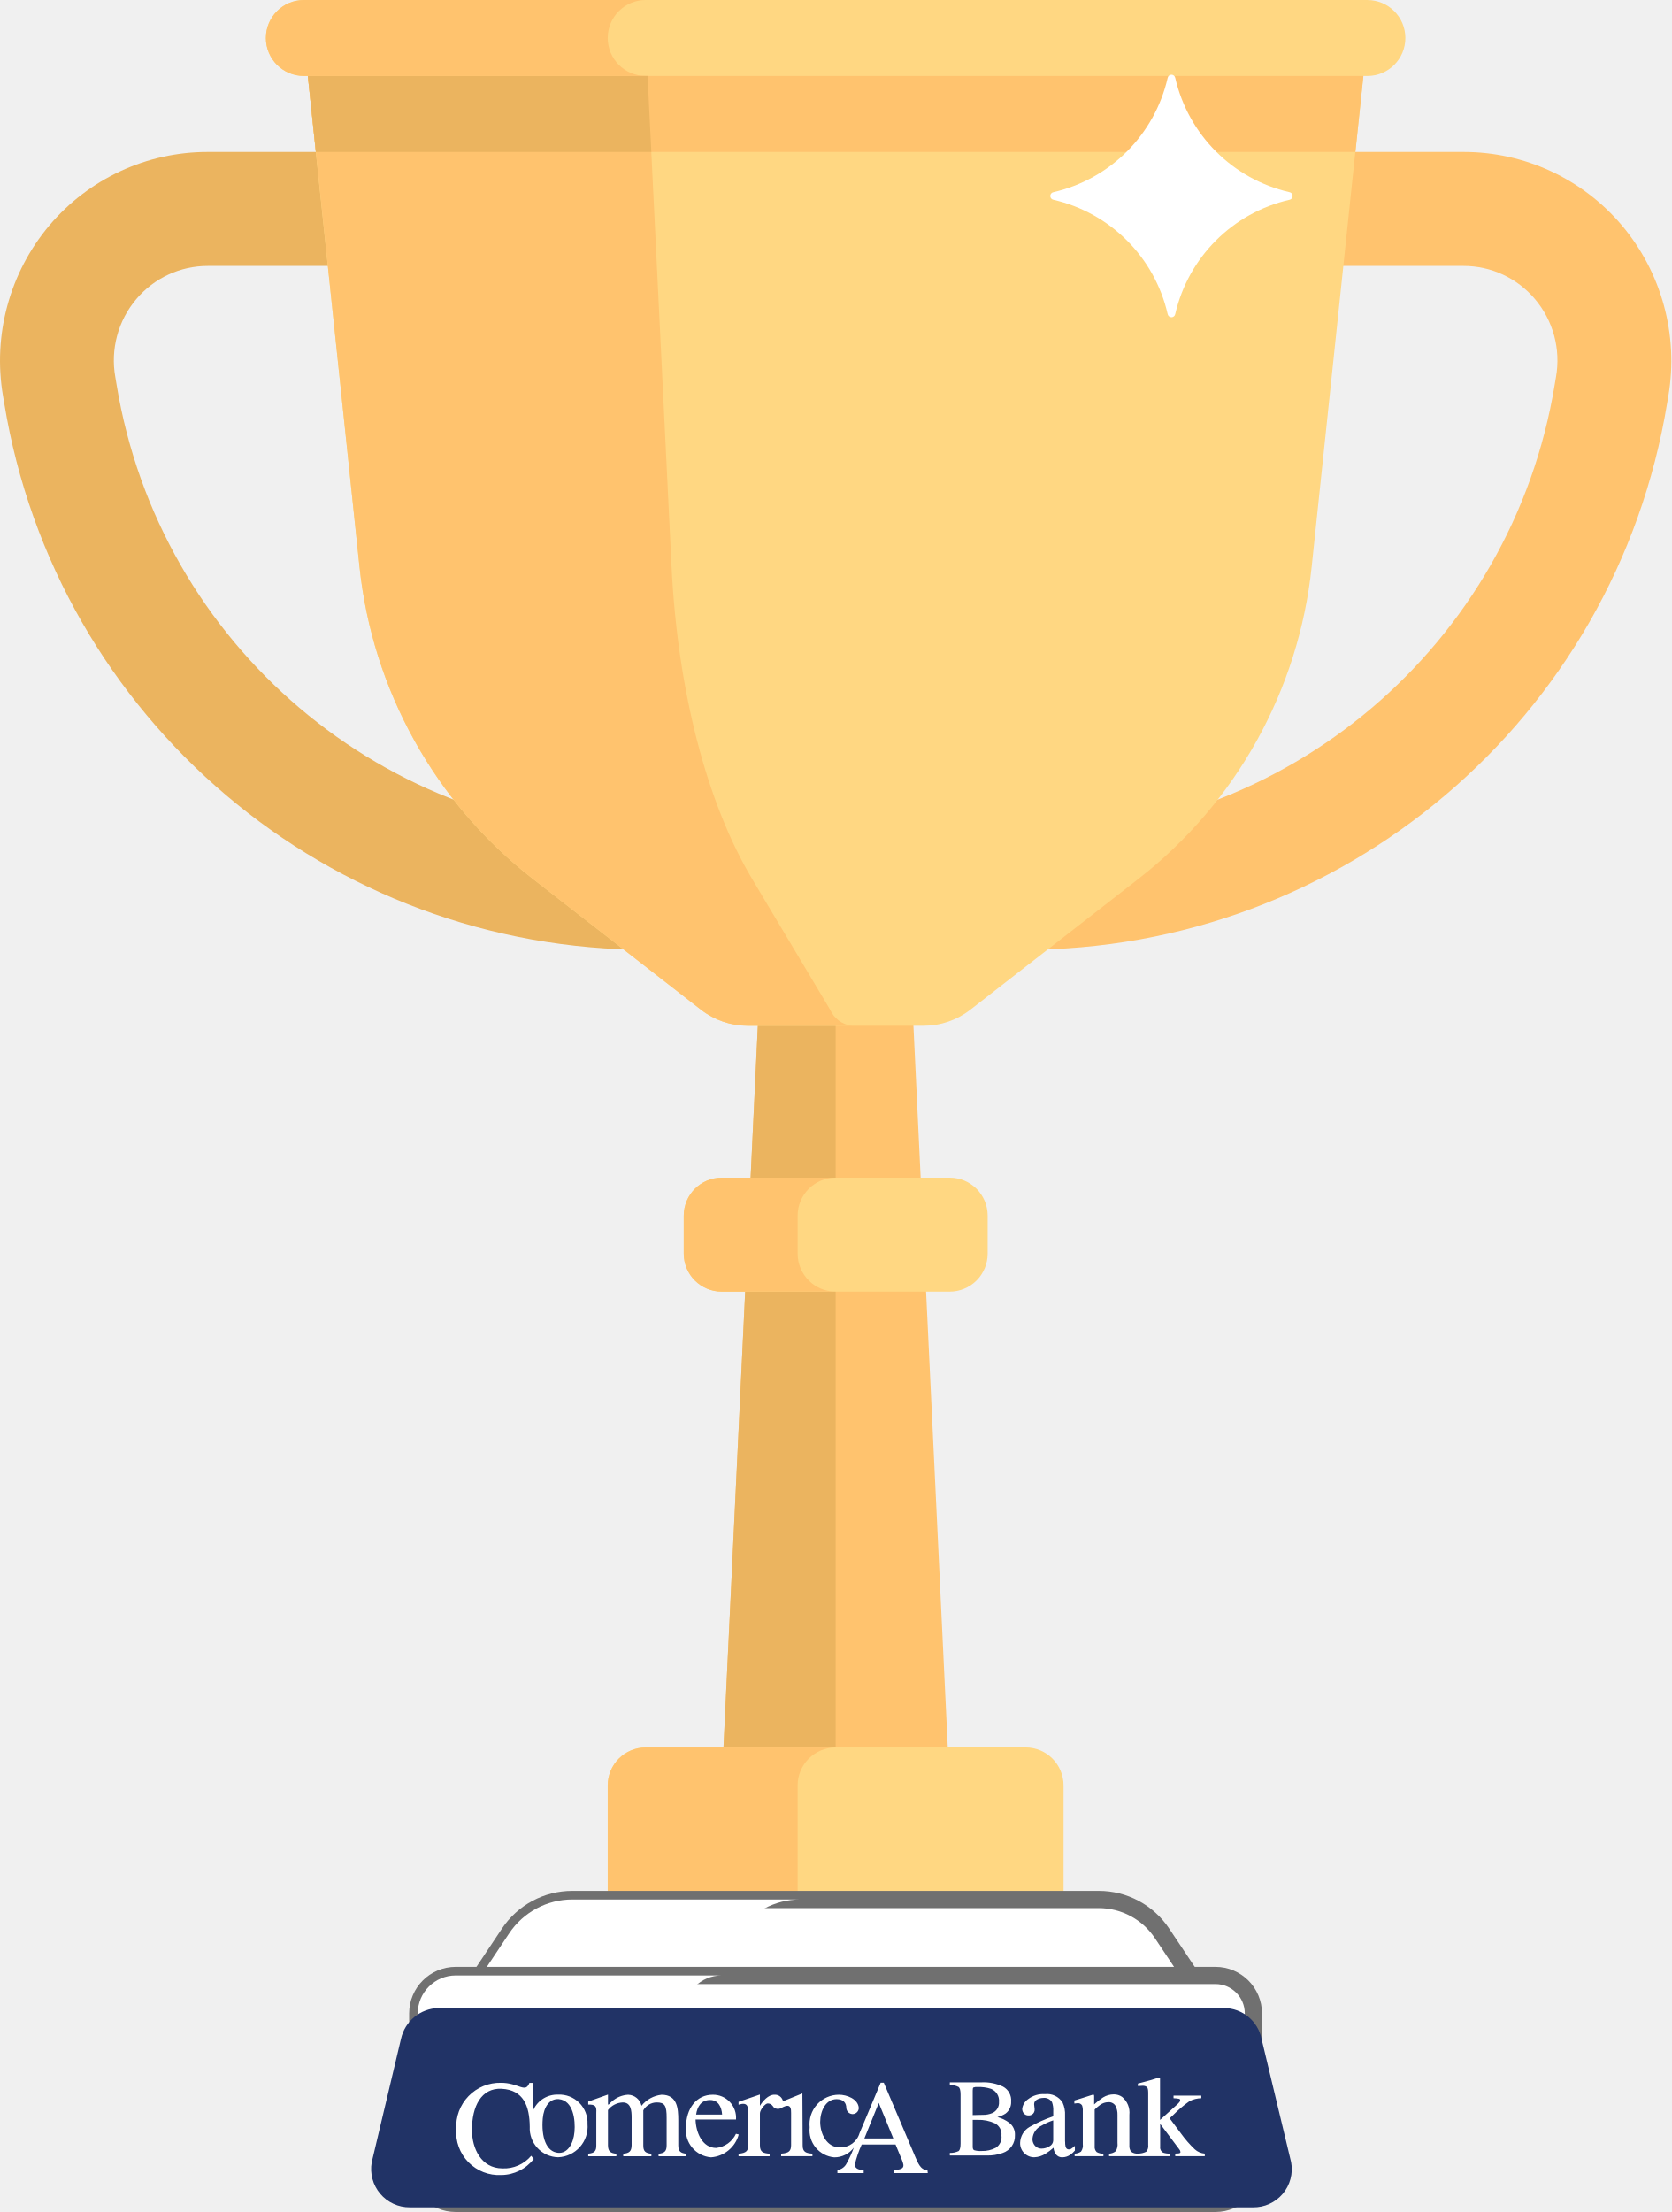
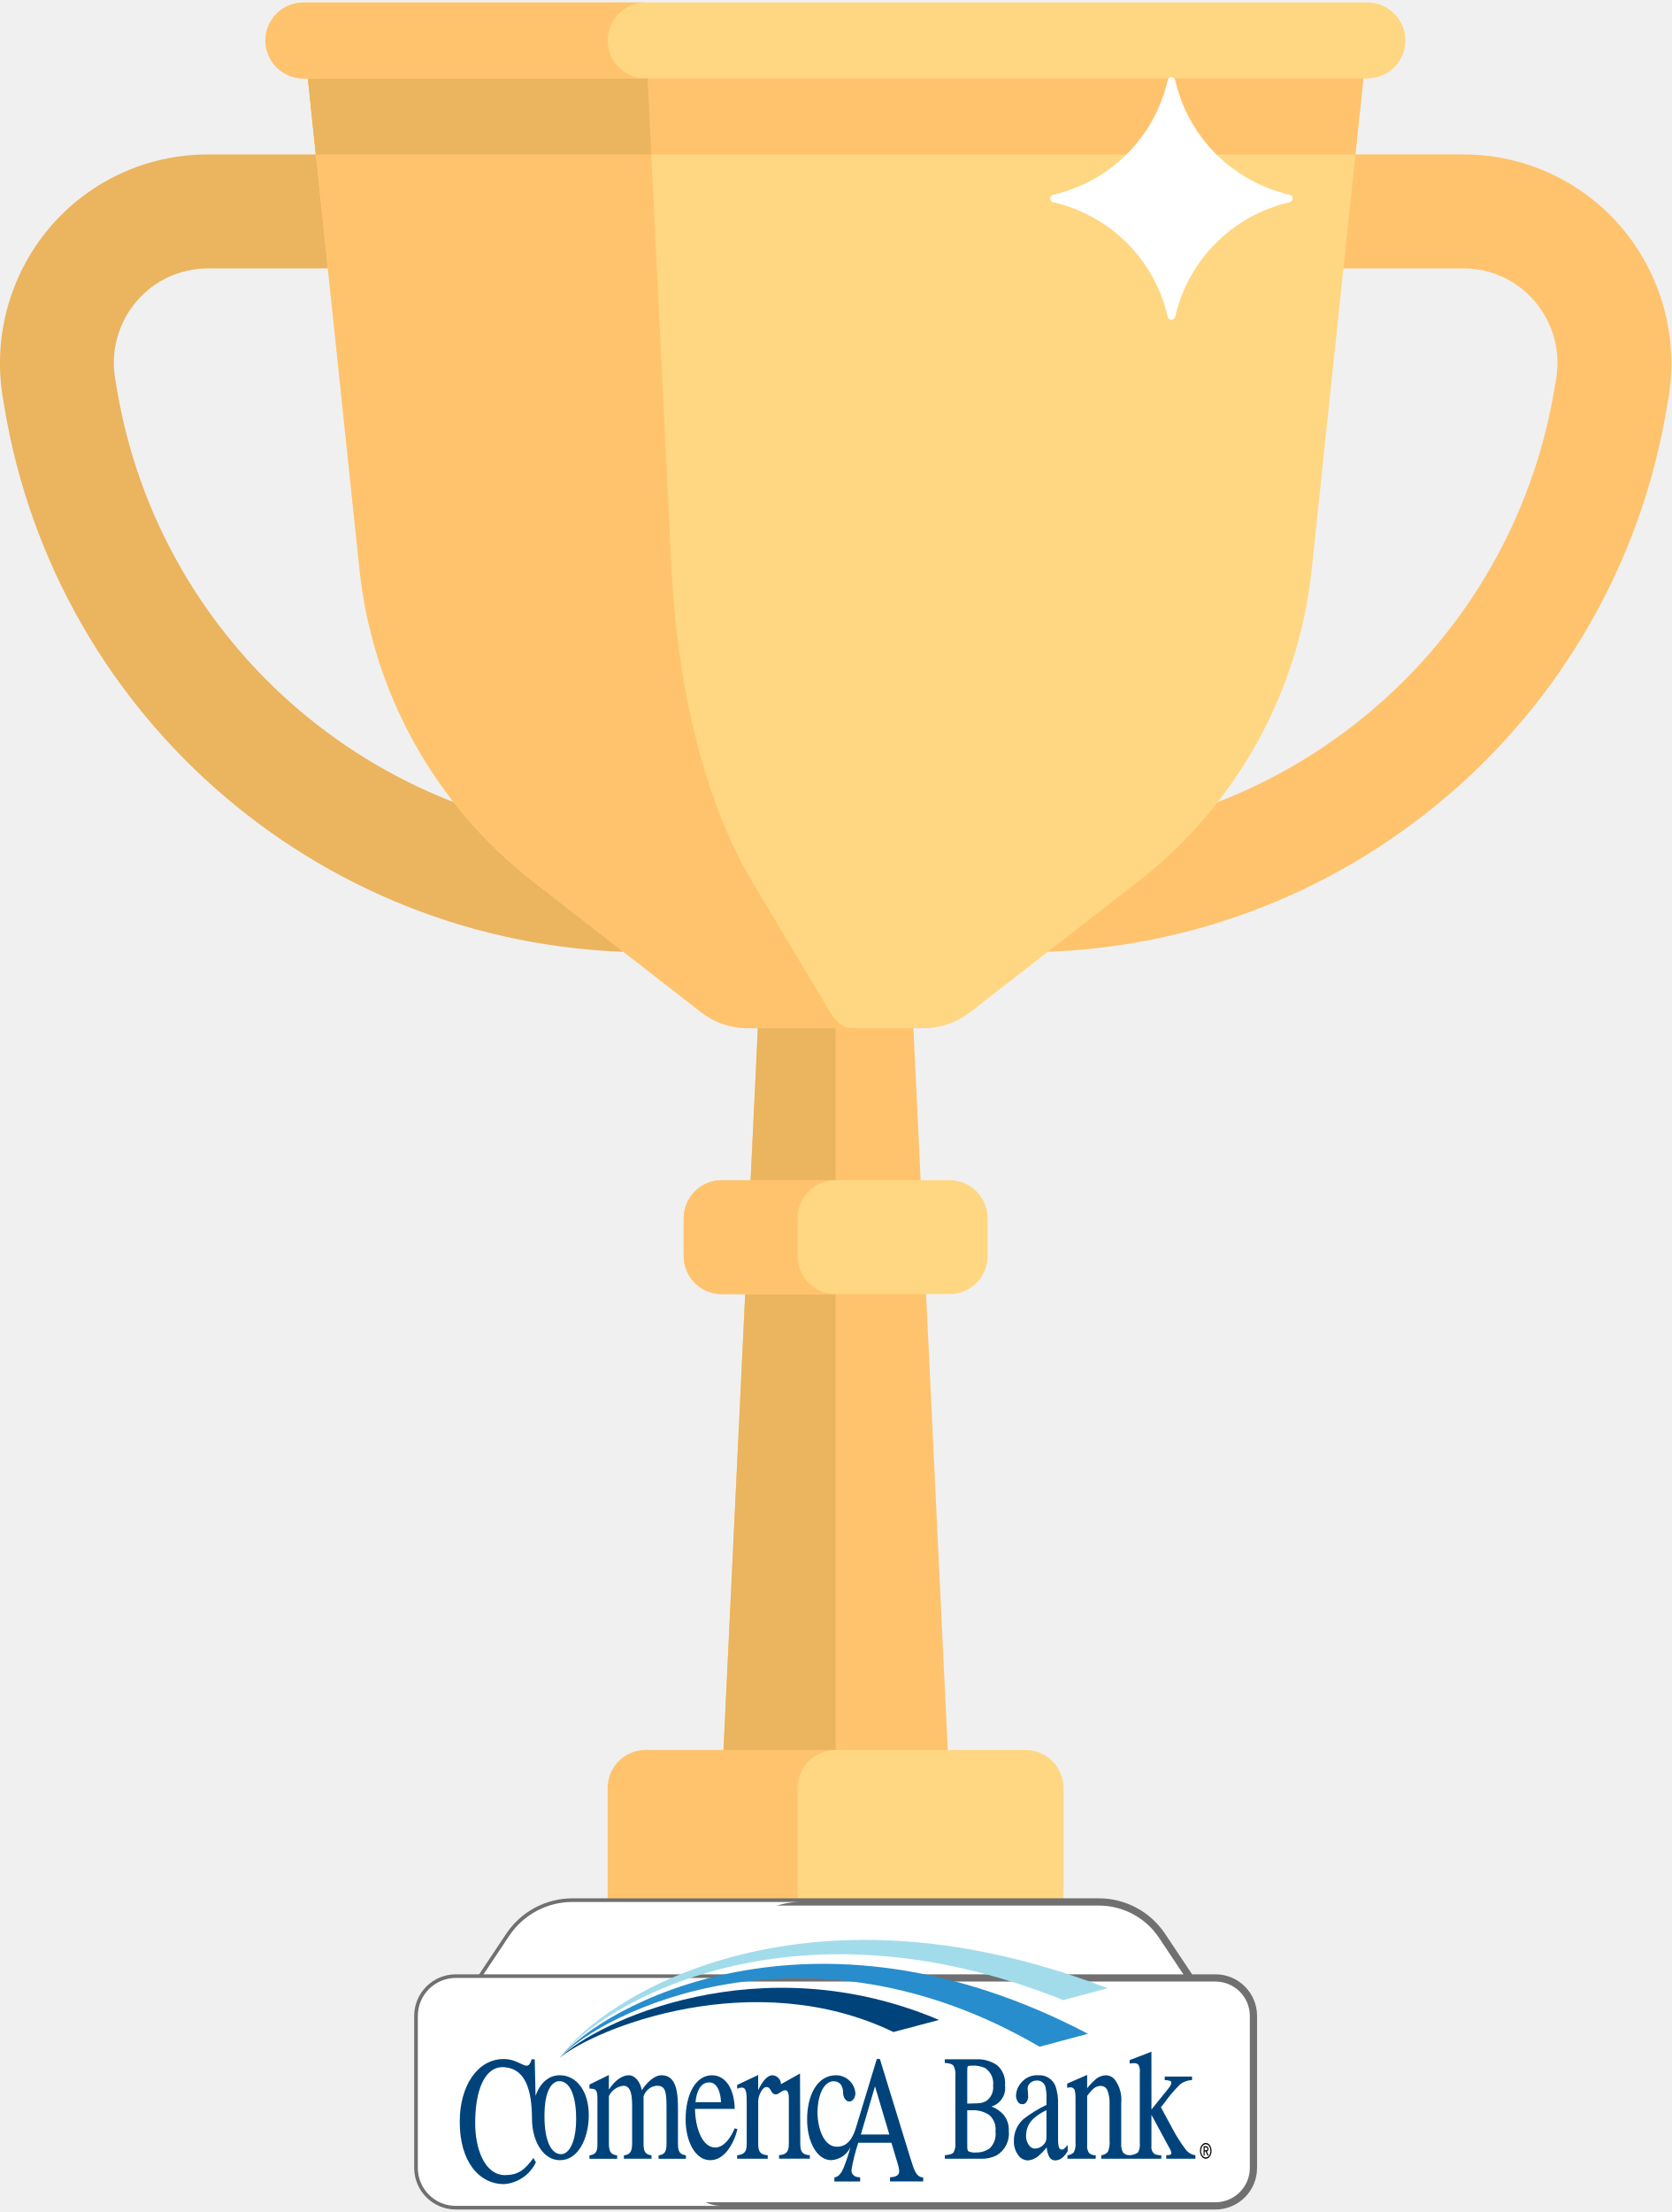
- <svg xmlns="http://www.w3.org/2000/svg" width="97.103" height="128.5" viewBox="0 0 97.103 128.5">
-   <g id="Group_53" data-name="Group 53" transform="translate(-184 -232)">
-     <g id="trophy-svgrepo-com" transform="translate(184 232)">
-       <path id="Path_69" data-name="Path 69" d="M99.512,75.034a31.275,31.275,0,0,1-30.947-26.22l-.071-.422a5.511,5.511,0,0,1,1.226-4.543,5.422,5.422,0,0,1,4.149-1.918H87.159V35.31H73.868a12.033,12.033,0,0,0-9.2,4.259,12.2,12.2,0,0,0-2.7,9.916l.071.42a37.871,37.871,0,0,0,37.476,31.75h.006V75.034Z" transform="translate(-61.794 -26.482)" fill="#ebb45f" />
-       <g id="Group_29" data-name="Group 29" transform="translate(41.931 8.828)">
-         <path id="Path_70" data-name="Path 70" d="M334.165,39.569a12.034,12.034,0,0,0-9.2-4.259H311.674v6.621h13.291a5.421,5.421,0,0,1,4.149,1.918,5.511,5.511,0,0,1,1.226,4.543l-.071.422a31.274,31.274,0,0,1-30.947,26.22h0v6.621h0A37.871,37.871,0,0,0,336.8,49.9l.071-.42A12.2,12.2,0,0,0,334.165,39.569Z" transform="translate(-281.867 -35.31)" fill="#ffc36e" />
-         <path id="Path_71" data-name="Path 71" d="M242.759,275.862H229.518l2.207-46.345h8.828Z" transform="translate(-229.518 -180.966)" fill="#ffc36e" />
+ <svg xmlns="http://www.w3.org/2000/svg" id="Component_1_1" data-name="Component 1 – 1" width="97.103" height="128.5" viewBox="0 0 230.62 304.5">
+   <defs>
+     <clipPath id="clip-path">
+       <rect id="Rectangle_63" data-name="Rectangle 63" width="103.74" height="33.699" fill="none" />
+     </clipPath>
+   </defs>
+   <g id="Group_51" data-name="Group 51" transform="translate(-137.655 -17)">
+     <g id="trophy-svgrepo-com" transform="translate(75.862 17.001)">
+       <path id="Path_69" data-name="Path 69" d="M151.374,129.655a74.279,74.279,0,0,1-73.5-62.272l-.169-1a13.09,13.09,0,0,1,2.912-10.79,12.878,12.878,0,0,1,9.854-4.555h31.566V35.31H90.471A28.579,28.579,0,0,0,68.62,45.425,28.979,28.979,0,0,0,62.2,68.974l.169,1a89.945,89.945,0,0,0,89.007,75.406h.013V129.654Z" transform="translate(0 -14.345)" fill="#ebb45f" />
+       <g id="Group_29" data-name="Group 29" transform="translate(161.38 20.965)">
+         <path id="Path_70" data-name="Path 70" d="M382.081,45.425A28.579,28.579,0,0,0,360.23,35.31H328.664V51.034H360.23a12.875,12.875,0,0,1,9.853,4.555A13.09,13.09,0,0,1,373,66.38l-.169,1a74.277,74.277,0,0,1-73.5,62.272h-.011v15.724h.011a89.945,89.945,0,0,0,89.008-75.406l.169-1A28.979,28.979,0,0,0,382.081,45.425Z" transform="translate(-257.874 -35.31)" fill="#ffc36e" />
+         <path id="Path_71" data-name="Path 71" d="M260.966,339.586H229.518l5.241-110.069h20.966Z" transform="translate(-229.518 -114.207)" fill="#ffc36e" />
      </g>
-       <path id="Path_72" data-name="Path 72" d="M231.725,229.517l-2.207,46.345h6.621V229.517Z" transform="translate(-187.587 -172.138)" fill="#ebb45f" />
-       <path id="Path_73" data-name="Path 73" d="M229.518,417.1H203.035v-8.828a2.207,2.207,0,0,1,2.207-2.207h22.069a2.207,2.207,0,0,1,2.207,2.207V417.1Z" transform="translate(-167.725 -304.552)" fill="#ffd782" />
-       <path id="Path_74" data-name="Path 74" d="M216.276,406.069H205.241a2.207,2.207,0,0,0-2.207,2.207V417.1h11.034v-8.828A2.207,2.207,0,0,1,216.276,406.069Z" transform="translate(-167.724 -304.552)" fill="#ffc36e" />
-       <path id="Path_75" data-name="Path 75" d="M211.862,448H167.724l3.1-4.655a4.414,4.414,0,0,1,3.673-1.965h30.586a4.414,4.414,0,0,1,3.673,1.965Z" transform="translate(-141.242 -331.035)" fill="#fff" stroke="#707070" strokeWidth="1" />
-       <path id="Path_76" data-name="Path 76" d="M187.742,441.379H174.5a4.413,4.413,0,0,0-3.673,1.965l-3.1,4.655h13.241l3.1-4.655A4.414,4.414,0,0,1,187.742,441.379Z" transform="translate(-141.242 -331.035)" fill="#fff" />
-       <path id="Path_77" data-name="Path 77" d="M205.241,472.276H161.1a2.207,2.207,0,0,1-2.207-2.207v-8.828a2.207,2.207,0,0,1,2.207-2.207h44.138a2.207,2.207,0,0,1,2.207,2.207v8.828A2.207,2.207,0,0,1,205.241,472.276Z" transform="translate(-134.621 -344.276)" fill="#fff" stroke="#707070" strokeWidth="1" />
-       <path id="Path_78" data-name="Path 78" d="M174.345,470.069v-8.828a2.207,2.207,0,0,1,2.207-2.207H161.1a2.207,2.207,0,0,0-2.207,2.207v8.828a2.207,2.207,0,0,0,2.207,2.207h15.448A2.207,2.207,0,0,1,174.345,470.069Z" transform="translate(-134.621 -344.276)" fill="#fff" />
-       <path id="Path_79" data-name="Path 79" d="M180.9,57.68l-9.768,7.6a4.415,4.415,0,0,1-2.71.93H158.2a4.414,4.414,0,0,1-2.71-.93l-9.768-7.6a26.482,26.482,0,0,1-10.078-18.132l-3.234-30.72h61.793l-3.234,30.72A26.482,26.482,0,0,1,180.9,57.68Z" transform="translate(-114.759 -6.621)" fill="#ffd782" />
-       <path id="Path_80" data-name="Path 80" d="M162.992,65.277l-4.535-7.6c-2.64-4.422-4.329-10.969-4.679-18.132l-1.5-30.719H132.414l3.234,30.72A26.484,26.484,0,0,0,145.726,57.68l9.768,7.6a4.414,4.414,0,0,0,2.71.93h6.046A1.586,1.586,0,0,1,162.992,65.277Z" transform="translate(-114.759 -6.621)" fill="#ffc36e" />
-       <g id="Group_30" data-name="Group 30" transform="translate(15.448 0)">
-         <path id="Path_81" data-name="Path 81" d="M187.586,4.413H125.793a2.207,2.207,0,0,1-2.207-2.207h0A2.207,2.207,0,0,1,125.793,0h61.793a2.207,2.207,0,0,1,2.207,2.207h0A2.207,2.207,0,0,1,187.586,4.413Z" transform="translate(-123.586 0.001)" fill="#ffd782" />
-         <path id="Path_82" data-name="Path 82" d="M236.138,280.275H222.9a2.207,2.207,0,0,1-2.207-2.207v-2.207a2.207,2.207,0,0,1,2.207-2.207h13.242a2.207,2.207,0,0,1,2.207,2.207v2.207A2.207,2.207,0,0,1,236.138,280.275Z" transform="translate(-196.413 -205.241)" fill="#ffd782" />
+       <path id="Path_72" data-name="Path 72" d="M234.759,229.517l-5.241,110.069h15.724V229.517Z" transform="translate(-68.138 -93.242)" fill="#ebb45f" />
+       <path id="Path_73" data-name="Path 73" d="M265.931,432.276h-62.9V411.311a5.242,5.242,0,0,1,5.242-5.242h52.414a5.242,5.242,0,0,1,5.241,5.242v20.965Z" transform="translate(-57.379 -164.967)" fill="#ffd782" />
+       <path id="Path_74" data-name="Path 74" d="M234.483,406.069H208.276a5.242,5.242,0,0,0-5.242,5.242v20.965h26.207V411.311A5.243,5.243,0,0,1,234.483,406.069Z" transform="translate(-57.379 -164.967)" fill="#ffc36e" />
+       <path id="Path_75" data-name="Path 75" d="M272.552,457.1H167.724l7.371-11.056a10.483,10.483,0,0,1,8.722-4.668h72.641a10.484,10.484,0,0,1,8.722,4.668Z" transform="translate(-43.034 -179.311)" fill="#fff" stroke="#707070" stroke-width="1" />
+       <path id="Path_76" data-name="Path 76" d="M215.266,441.379H183.817a10.482,10.482,0,0,0-8.722,4.668L167.724,457.1h31.449l7.371-11.056A10.482,10.482,0,0,1,215.266,441.379Z" transform="translate(-43.034 -179.311)" fill="#fff" />
+       <path id="Path_77" data-name="Path 77" d="M268.965,490.483H164.138a5.242,5.242,0,0,1-5.242-5.242V464.276a5.242,5.242,0,0,1,5.242-5.242H268.965a5.242,5.242,0,0,1,5.242,5.242v20.965A5.242,5.242,0,0,1,268.965,490.483Z" transform="translate(-39.448 -186.484)" fill="#fff" stroke="#707070" stroke-width="1" />
+       <path id="Path_78" data-name="Path 78" d="M195.587,485.241V464.276a5.242,5.242,0,0,1,5.242-5.242h-36.69a5.242,5.242,0,0,0-5.242,5.242v20.965a5.242,5.242,0,0,0,5.242,5.242h36.69A5.242,5.242,0,0,1,195.587,485.241Z" transform="translate(-39.448 -186.484)" fill="#fff" />
+       <path id="Path_79" data-name="Path 79" d="M247.557,124.851l-23.2,18.044a10.485,10.485,0,0,1-6.436,2.208H193.666a10.483,10.483,0,0,1-6.436-2.208l-23.2-18.044A62.9,62.9,0,0,1,140.1,81.788l-7.681-72.96H279.172l-7.68,72.96A62.9,62.9,0,0,1,247.557,124.851Z" transform="translate(-28.69 -3.587)" fill="#ffd782" />
+       <path id="Path_80" data-name="Path 80" d="M205.037,142.895l-10.771-18.044c-6.27-10.5-10.281-26.051-11.113-43.064L179.586,8.828H132.414l7.68,72.96a62.9,62.9,0,0,0,23.936,43.064l23.2,18.044a10.482,10.482,0,0,0,6.436,2.209h14.359C206.943,145.1,205.891,144.326,205.037,142.895Z" transform="translate(-28.69 -3.587)" fill="#ffc36e" />
+       <g id="Group_30" data-name="Group 30" transform="translate(98.483 -0.001)">
+         <path id="Path_81" data-name="Path 81" d="M275.586,10.482H128.828a5.242,5.242,0,0,1-5.242-5.242h0A5.242,5.242,0,0,1,128.828,0H275.586a5.242,5.242,0,0,1,5.242,5.242h0A5.241,5.241,0,0,1,275.586,10.482Z" transform="translate(-123.586 0.001)" fill="#ffd782" />
+         <path id="Path_82" data-name="Path 82" d="M257.379,289.379H225.931a5.242,5.242,0,0,1-5.242-5.242V278.9a5.242,5.242,0,0,1,5.242-5.242h31.449a5.242,5.242,0,0,1,5.242,5.242v5.242A5.242,5.242,0,0,1,257.379,289.379Z" transform="translate(-163.034 -111.172)" fill="#ffd782" />
      </g>
-       <g id="Group_31" data-name="Group 31" transform="translate(17.887 4.414)">
-         <path id="Path_83" data-name="Path 83" d="M227.311,278.068v-2.207a2.207,2.207,0,0,1,2.207-2.207H222.9a2.207,2.207,0,0,0-2.207,2.207v2.207a2.207,2.207,0,0,0,2.207,2.207h6.62A2.207,2.207,0,0,1,227.311,278.068Z" transform="translate(-198.853 -209.655)" fill="#ffc36e" />
-         <path id="Path_84" data-name="Path 84" d="M194.207,22.069l.465-4.414H133.343l.465,4.414Z" transform="translate(-133.343 -17.655)" fill="#ffc36e" />
+       <g id="Group_31" data-name="Group 31" transform="translate(104.276 10.482)">
+         <path id="Path_83" data-name="Path 83" d="M236.414,284.137V278.9a5.242,5.242,0,0,1,5.241-5.242H225.932a5.242,5.242,0,0,0-5.242,5.242v5.242a5.242,5.242,0,0,0,5.242,5.242h15.724A5.242,5.242,0,0,1,236.414,284.137Z" transform="translate(-168.828 -121.655)" fill="#ffc36e" />
+         <path id="Path_84" data-name="Path 84" d="M277.895,28.138,279,17.655H133.343l1.1,10.483Z" transform="translate(-133.343 -17.655)" fill="#ffc36e" />
      </g>
-       <path id="Path_85" data-name="Path 85" d="M153.081,17.655H133.343l.465,4.414H153.3Z" transform="translate(-115.456 -13.241)" fill="#ebb45f" />
-       <path id="Path_86" data-name="Path 86" d="M143.449,2.207A2.207,2.207,0,0,1,145.656,0H125.794a2.207,2.207,0,1,0,0,4.414h19.862A2.207,2.207,0,0,1,143.449,2.207Z" transform="translate(-108.139 0)" fill="#ffc36e" />
-       <g id="Group_32" data-name="Group 32" transform="translate(61.02 4.342)">
-         <path id="Path_87" data-name="Path 87" d="M319.774,24.19a8.84,8.84,0,0,1-6.637-6.636.224.224,0,0,0-.442,0,8.841,8.841,0,0,1-6.636,6.636.224.224,0,0,0,0,.441,8.841,8.841,0,0,1,6.636,6.636.224.224,0,0,0,.442,0,8.84,8.84,0,0,1,6.637-6.636A.224.224,0,0,0,319.774,24.19Z" transform="translate(-305.873 -17.368)" fill="#fff" />
-       </g>
-     </g>
-     <g id="g10" transform="translate(205.55 392.5)">
-       <g id="g12" transform="translate(0 0)">
-         <path id="path14" d="M51.248-32.271a2.218,2.218,0,0,0,2.219-2.62l-1.718-7.164a2.23,2.23,0,0,0-2.18-1.792H3.925a2.277,2.277,0,0,0-2.177,1.792l-1.7,7.164a2.229,2.229,0,0,0,2.216,2.62H51.248" transform="translate(0 0)" fill="#213366" />
-         <path id="path16" d="M41.266-28.753a1.145,1.145,0,0,0,1.124-.827l1.228-2.931H43.8l1.835,4.324c.137.3.292.764.7.749l.02.177H44.4v-.176c.717-.043.593-.259.345-.846l-.262-.636H42.516a6.1,6.1,0,0,0-.4,1.166c.006.281.335.311.515.315v.177H41.105v-.176a.712.712,0,0,0,.545-.407,6.414,6.414,0,0,0,.408-.892,1.409,1.409,0,0,1-1.137.561,1.573,1.573,0,0,1-1.427-1.743A1.709,1.709,0,0,1,41.2-31.813c.431,0,1.111.233,1.147.774a.363.363,0,0,1-.364.351.375.375,0,0,1-.361-.351c0-.3-.168-.513-.561-.517-.638,0-.953.69-.957,1.325C40.107-29.526,40.5-28.737,41.266-28.753Zm3.087-.52-.846-2.064-.836,2.064Zm-17.708.883c.353-.033.456-.162.451-.485v-1.88c.027-.416-.074-.489-.469-.486v-.173l1.148-.408v.531c0,.067.014.068.065.026a1.672,1.672,0,0,1,.173-.167,1.546,1.546,0,0,1,.934-.38.821.821,0,0,1,.776.641,1.73,1.73,0,0,1,1.165-.641c.92,0,.972.8.972,1.485v1.453c0,.351.13.455.47.49v.145H30.714v-.145c.338-.035.469-.139.469-.49v-1.578c.007-.73-.113-.913-.577-.913a.9.9,0,0,0-.779.46v2.032c-.005.352.128.455.47.49v.145H28.662v-.145c.346-.035.479-.134.487-.49l0-1.61c0-.4-.033-.881-.516-.881a1.131,1.131,0,0,0-.859.442v2.049c.006.354.142.455.488.49v.145H26.627v-.145Zm7.218-3.423a1.335,1.335,0,0,1,1.35,1.441H32.864c.017.727.376,1.649,1.2,1.652a1.447,1.447,0,0,0,1.147-.823l.161.04a1.8,1.8,0,0,1-1.608,1.327,1.582,1.582,0,0,1-1.456-1.743C32.309-31.016,32.918-31.815,33.863-31.813Zm-.158.307c-.51,0-.742.377-.809.844h1.51C34.38-31.1,34.178-31.511,33.705-31.506Zm-8.785-.051c-.542-.041-.871.448-.934,1.119-.094,1.08.195,1.941.891,2,.568.05.893-.554.951-1.217C25.889-30.35,25.759-31.477,24.92-31.557ZM23.207-32.5h.185l.049,1.562a1.528,1.528,0,0,1,1.436-.881,1.636,1.636,0,0,1,1.709,1.709,1.779,1.779,0,0,1-1.709,1.93A1.684,1.684,0,0,1,23.23-29.95c-.011-1.2-.358-2.145-1.641-2.208-1.17-.058-1.722,1.012-1.717,2.4,0,1.073.544,2.222,1.765,2.225a2.058,2.058,0,0,0,1.677-.733l.146.185a2.408,2.408,0,0,1-1.885.934,2.494,2.494,0,0,1-2.616-2.672,2.546,2.546,0,0,1,2.6-2.687,2.47,2.47,0,0,1,.665.089c.184.049.338.108.464.15.272.084.4.069.52-.228ZM37.851-28.39c.453-.033.557-.166.563-.485v-1.88c.017-.516-.227-.475-.581-.281a.374.374,0,0,1-.282.032.251.251,0,0,1-.168-.106l-.039-.052a.348.348,0,0,0-.292-.144c-.142,0-.452.374-.449.585v1.847c0,.4.195.46.563.488v.147H35.361v-.147c.456-.036.56-.169.563-.488v-1.691c0-.541.016-.843-.563-.67V-31.4l1.242-.424v.654c.163-.264.477-.646.842-.644a.478.478,0,0,1,.5.381l1.126-.456.016,3.013c-.007.4.2.46.566.488v.147H37.836v-.147Zm10.3-.153c.069-.057.109-.2.109-.434v-2.851c0-.234-.04-.376-.112-.433a1.034,1.034,0,0,0-.513-.117v-.155H49.48a2.624,2.624,0,0,1,1.248.25.9.9,0,0,1,.469.866.815.815,0,0,1-.326.7,1.491,1.491,0,0,1-.473.2,1.972,1.972,0,0,1,.695.338.843.843,0,0,1,.326.706,1.044,1.044,0,0,1-.72,1.046,2.526,2.526,0,0,1-.921.145H47.636v-.15A1.132,1.132,0,0,0,48.152-28.542ZM50.492-31.4a.738.738,0,0,0-.46-.753,2.216,2.216,0,0,0-.791-.107.513.513,0,0,0-.24.03c-.02.014-.036.065-.036.169v1.43l.593-.013a1.354,1.354,0,0,0,.536-.1A.654.654,0,0,0,50.492-31.4Zm.143,1.959a.717.717,0,0,0-.381-.711,2.211,2.211,0,0,0-1-.2h-.188l-.1,0v1.57c0,.1.028.168.082.192a1.224,1.224,0,0,0,.436.046,1.652,1.652,0,0,0,.826-.188A.733.733,0,0,0,50.635-29.441Zm3.7.35a1.165,1.165,0,0,0,.025.294c.032.11.095.16.183.16a.271.271,0,0,0,.133-.028,1.414,1.414,0,0,0,.226-.179v.276a1.324,1.324,0,0,1-.271.245.8.8,0,0,1-.446.145.44.44,0,0,1-.394-.182.767.767,0,0,1-.13-.375,3.374,3.374,0,0,1-.46.347,1.3,1.3,0,0,1-.658.209.8.8,0,0,1-.579-.236.8.8,0,0,1-.244-.6,1.1,1.1,0,0,1,.554-.93,8.25,8.25,0,0,1,1.371-.613v-.3a1.3,1.3,0,0,0-.074-.526.528.528,0,0,0-.519-.243.707.707,0,0,0-.356.1.288.288,0,0,0-.164.262c0,.1.03.193.03.291a.339.339,0,0,1-.15.315.36.36,0,0,1-.2.049.333.333,0,0,1-.277-.118.4.4,0,0,1-.094-.259.793.793,0,0,1,.341-.568,1.441,1.441,0,0,1,.98-.293,1.069,1.069,0,0,1,1.023.483,1.629,1.629,0,0,1,.145.766v1.51m-1.367-.928a.913.913,0,0,0-.524.743.563.563,0,0,0,.215.491.5.5,0,0,0,.313.1.856.856,0,0,0,.459-.135.39.39,0,0,0,.217-.336v-1.17A3.29,3.29,0,0,0,52.967-30.018Zm2.3,1.5a.6.6,0,0,0,.1-.425v-1.92a.875.875,0,0,0-.042-.327.273.273,0,0,0-.273-.132.316.316,0,0,0-.064.007l-.113.013v-.178c.242-.068.5-.154.736-.229l.353-.113c.025,0,.046.007.053.032a.151.151,0,0,1,.008.055v.484a3.941,3.941,0,0,1,.517-.405,1.19,1.19,0,0,1,.626-.179.829.829,0,0,1,.483.149,1.183,1.183,0,0,1,.421,1.041v1.766a.548.548,0,0,0,.1.373.581.581,0,0,0,.4.113,1.06,1.06,0,0,0,.487-.113.51.51,0,0,0,.108-.391v-3.042c0-.18-.031-.284-.081-.326a.4.4,0,0,0-.25-.068c-.091,0-.181.009-.269.015v-.145l.363-.095c.261-.067.484-.132.667-.192a1.167,1.167,0,0,1,.2-.056c.034,0,.05.009.057.042v2.414l.988-.89a.892.892,0,0,0,.147-.158.169.169,0,0,0,.035-.092.078.078,0,0,0-.067-.087,1.769,1.769,0,0,0-.319-.034v-.15h1.614v.15a1.563,1.563,0,0,0-.682.168,7.088,7.088,0,0,0-.97.826l-.189.171.657.88a6.475,6.475,0,0,0,.805.924.976.976,0,0,0,.581.25v.149H60.732v-.151l.151-.006A.335.335,0,0,0,61-28.423a.058.058,0,0,0,.036-.06.257.257,0,0,0-.063-.151L59.857-30.12v1.343a.326.326,0,0,0,.179.332,1.15,1.15,0,0,0,.4.054v.151H56.889v-.149a.67.67,0,0,0,.389-.144.752.752,0,0,0,.1-.481V-30.64a1.078,1.078,0,0,0-.119-.534.454.454,0,0,0-.433-.205.81.81,0,0,0-.446.149,2.289,2.289,0,0,0-.328.278v2.121a.418.418,0,0,0,.114.347.69.69,0,0,0,.393.093v.151H54.888v-.149a.7.7,0,0,0,.377-.124" transform="translate(-14 -7)" fill="#fff" />
+       <path id="Path_85" data-name="Path 85" d="M180.22,17.655H133.343l1.1,10.483h46.286Z" transform="translate(-29.067 -7.173)" fill="#ebb45f" />
+       <path id="Path_86" data-name="Path 86" d="M170.759,5.242A5.242,5.242,0,0,1,176,0H128.829a5.242,5.242,0,1,0,0,10.483H176A5.242,5.242,0,0,1,170.759,5.242Z" transform="translate(-25.104 0)" fill="#ffc36e" />
+       <g id="Group_32" data-name="Group 32" transform="translate(192.829 10.312)">
+         <path id="Path_87" data-name="Path 87" d="M338.887,33.571A21,21,0,0,1,323.125,17.81a.532.532,0,0,0-1.049,0,21,21,0,0,1-15.762,15.762.532.532,0,0,0,0,1.049,21,21,0,0,1,15.762,15.762.532.532,0,0,0,1.049,0A21,21,0,0,1,338.887,34.62.532.532,0,0,0,338.887,33.571Z" transform="translate(-291.987 -17.368)" fill="#fff" />
      </g>
    </g>
  </g>
+   <g id="Group_53" data-name="Group 53" transform="translate(63.44 267.301)">
+     <g id="Group_52" data-name="Group 52" transform="translate(0 0)" clip-path="url(#clip-path)">
+       <path id="Path_233" data-name="Path 233" d="M31.212,51.1v.47H27.439V51.1c.79-.109,1.094-.449,1.094-1.577V44.433c.015-2.356-.264-2.943-1.346-2.943a2.1,2.1,0,0,0-1.82,1.48v6.545c-.012,1.136.3,1.468,1.1,1.577v.47H22.651V51.1c.805-.109,1.118-.436,1.136-1.577l0-5.191c0-1.279-.079-2.834-1.2-2.834a2.506,2.506,0,0,0-2.005,1.43v6.6c.012,1.14.331,1.468,1.139,1.577v.47H17.9v-.478c.881-.109,1.109-.533,1.1-1.568V43.456C19,42.1,18.887,41.9,17.9,41.888V41.33l2.679-1.317v2.013c.893-1.363,1.917-1.983,2.737-1.979.881,0,1.586.893,1.811,2.067.656-1.044,1.732-2.071,2.719-2.067,2.148,0,2.269,2.579,2.269,4.788v4.679c0,1.132.3,1.468,1.1,1.581m6.726-3.732c-.535,1.308-1.489,2.642-2.676,2.654-1.929-.013-2.768-2.981-2.8-5.325h5.48c-.046-2.6-1.148-4.642-3.15-4.642-2.206,0-3.627,2.57-3.627,6.1,0,2.985,1.331,5.635,3.4,5.614,1.856.025,3.2-2.067,3.752-4.277Zm-3.521-6.327c1.1-.013,1.577,1.325,1.634,2.721H32.53c.158-1.505.7-2.721,1.887-2.721m-20.6-.99c-1.6,0-2.749,1.128-3.354,2.834l-.115-5.031H9.916c-.279.96-.577,1.006-1.212.734-.295-.138-.653-.327-1.085-.486a4.31,4.31,0,0,0-1.552-.289C2.491,37.8-.009,41.485,0,46.462c-.009,5.459,2.637,8.591,6.106,8.608a5.3,5.3,0,0,0,4.4-3.01l-.34-.6C8.944,53.163,8,53.817,6.252,53.825c-2.85-.008-4.129-3.707-4.119-7.166-.009-4.465,1.279-7.912,4.007-7.723,3,.205,3.807,3.262,3.831,7.115-.009,3.036,1.552,5.736,3.846,5.715,2.479.025,3.989-2.943,3.989-6.222,0-3.233-1.628-5.476-3.989-5.5m2.218,6.964c-.134,2.138-.893,4.084-2.221,3.92-1.625-.2-2.3-2.973-2.081-6.453.149-2.164.917-3.736,2.181-3.606,1.959.26,2.263,3.891,2.121,6.138m67.33,3.208a.485.485,0,0,1-.307.088c-.21,0-.352-.159-.428-.516a4.486,4.486,0,0,1-.064-.948V44.077a7.069,7.069,0,0,0-.337-2.47,2.355,2.355,0,0,0-2.385-1.56,2.794,2.794,0,0,0-2.291.943,2.881,2.881,0,0,0-.793,1.832,1.626,1.626,0,0,0,.219.839.7.7,0,0,0,.647.377.686.686,0,0,0,.462-.159,1.273,1.273,0,0,0,.349-1.01c0-.319-.07-.625-.07-.939a1,1,0,0,1,.383-.843,1.314,1.314,0,0,1,.832-.31,1.171,1.171,0,0,1,1.212.78,5.757,5.757,0,0,1,.17,1.7v.881a17.256,17.256,0,0,0-3.2,1.975,3.934,3.934,0,0,0-1.294,3,3.094,3.094,0,0,0,.571,1.92,1.646,1.646,0,0,0,1.346.763,2.491,2.491,0,0,0,1.537-.671A9.019,9.019,0,0,0,81,50a3.139,3.139,0,0,0,.3,1.212.957.957,0,0,0,.917.583,1.552,1.552,0,0,0,1.042-.465,3.779,3.779,0,0,0,.632-.788v-.893a3.918,3.918,0,0,1-.529.574m-2.4-1.577a1.354,1.354,0,0,1-.507,1.082,1.619,1.619,0,0,1-1.069.432.994.994,0,0,1-.732-.323,2.16,2.16,0,0,1-.5-1.581,3.124,3.124,0,0,1,1.227-2.4,7.164,7.164,0,0,1,1.583-.99Zm19.206,1.635A20.957,20.957,0,0,1,98.29,47.3l-1.537-2.839.444-.549a18.955,18.955,0,0,1,2.263-2.658,2.84,2.84,0,0,1,1.592-.541v-.482h-3.77v.482a2.9,2.9,0,0,1,.747.113c.109.034.155.126.155.277a.669.669,0,0,1-.079.3,2.982,2.982,0,0,1-.346.507l-2.306,2.864L95.447,36.8l-3.008,1.161v.465a5.243,5.243,0,0,1,.629-.05.746.746,0,0,1,.583.222,1.763,1.763,0,0,1,.191,1.044v9.8a2.081,2.081,0,0,1-.252,1.258,1.955,1.955,0,0,1-1.136.369,1.119,1.119,0,0,1-.933-.369,2.272,2.272,0,0,1-.243-1.2V43.884a4.579,4.579,0,0,0-.978-3.35,1.6,1.6,0,0,0-1.13-.482,2.22,2.22,0,0,0-1.458.583,8.385,8.385,0,0,0-1.133,1.208V40L83.82,41.2v.574a2.737,2.737,0,0,1,.413-.059.6.6,0,0,1,.638.419,3.977,3.977,0,0,1,.1,1.057v6.126a2.5,2.5,0,0,1-.234,1.367,1.372,1.372,0,0,1-.878.4v.478h3.9v-.482a1.272,1.272,0,0,1-.914-.3,1.654,1.654,0,0,1-.267-1.115V42.894A6.147,6.147,0,0,1,87.341,42a1.561,1.561,0,0,1,1.042-.482,1,1,0,0,1,1.012.662,4.627,4.627,0,0,1,.276,1.719v5.17a3.184,3.184,0,0,1-.237,1.551,1.38,1.38,0,0,1-.908.465v.478h8.285v-.482a2.041,2.041,0,0,1-.942-.176,1.168,1.168,0,0,1-.419-1.069V45.506L98.044,50.3a1.032,1.032,0,0,1,.152.482.2.2,0,0,1-.085.193.612.612,0,0,1-.261.084l-.355.021v.482h4.022v-.478a2.034,2.034,0,0,1-1.349-.805m-53.177-.763-.036-9.707-2.628,1.468a1.241,1.241,0,0,0-1.176-1.229c-.857,0-1.589,1.224-1.969,2.075V40.014l-2.9,1.367v.528c1.352-.562,1.309.411,1.315,2.155v5.447c-.006,1.027-.249,1.455-1.315,1.577v.474H42.5v-.474c-.86-.092-1.322-.294-1.312-1.577V43.557c0-.675.565-1.832,1.057-1.878.781-.075.58.977,1.367,1.006.444.017.744-.524,1.252-.566.589-.05.55.864.55,1.535v5.857c-.015,1.027-.261,1.468-1.352,1.568v.478h4.25v-.474c-.86-.084-1.334-.285-1.315-1.568M62.26,51.729,57.976,37.8h-.422l-2.865,9.438c-.5,1.66-1.267,2.667-2.622,2.667-1.789.05-2.7-2.491-2.7-4.763.006-2.042.741-4.256,2.23-4.268.917.013,1.322.709,1.309,1.665.009.583.416,1.153.845,1.132.434.021.845-.507.848-1.132a2.677,2.677,0,0,0-2.676-2.491c-2.658,0-3.995,2.868-3.986,6.1-.012,3.111,1.4,5.635,3.33,5.614a3.109,3.109,0,0,0,2.655-1.807,24.93,24.93,0,0,1-.954,2.876c-.3.683-.653,1.224-1.27,1.308v.566h3.557v-.57c-.419-.013-1.191-.109-1.2-1.015a24.778,24.778,0,0,1,.939-3.757h4.575l.614,2.05c.58,1.891.872,2.583-.808,2.721v.566h4.578v-.57c-1.054.038-1.367-1.43-1.686-2.407m-6.914-3.5,1.95-6.65,1.978,6.65ZM75,45.448a4.249,4.249,0,0,0-1.622-1.09,2.655,2.655,0,0,0,1.865-2.918,3.242,3.242,0,0,0-1.1-2.788,4.727,4.727,0,0,0-2.913-.805h-4.3v.5c.243.013.945.059,1.2.377a2.362,2.362,0,0,1,.261,1.4V49.3a2.406,2.406,0,0,1-.252,1.4c-.258.3-.96.356-1.2.382v.486h5a4.445,4.445,0,0,0,2.151-.47,3.508,3.508,0,0,0,1.677-3.371A3.227,3.227,0,0,0,75,45.448m-4.967-6.084c0-.335.033-.5.082-.545.064-.063.24-.1.559-.1a3.879,3.879,0,0,1,1.847.344A2.555,2.555,0,0,1,73.6,41.49a2.273,2.273,0,0,1-.933,2.1,2.433,2.433,0,0,1-1.249.327l-1.385.042Zm3.138,10.73a3.023,3.023,0,0,1-1.929.608,2.153,2.153,0,0,1-1.018-.147c-.128-.08-.191-.289-.191-.621V44.873l.234,0h.441a4.017,4.017,0,0,1,2.33.633,2.581,2.581,0,0,1,.89,2.294,2.751,2.751,0,0,1-.756,2.289" transform="translate(0 -21.371)" fill="#00437b" />
+       <path id="Path_234" data-name="Path 234" d="M45.45,20.84c5.69-6.18,33.861-20.419,66.2-1.526l6.687-1.782C80.08-2.531,51.21,13.792,45.45,20.84" transform="translate(-31.642 -4.575)" fill="#288dcc" />
+       <path id="Path_235" data-name="Path 235" d="M45.45,16.265C50.9,9.116,77.1-6.871,114.913,8.307l6.143-1.635C78.339-9.723,51.034,8.265,45.45,16.265" transform="translate(-31.642 0)" fill="#a2dceb" />
+       <path id="Path_236" data-name="Path 236" d="M45.45,25.417c4.967-4.134,26.807-12.83,46.043-3.551l6.279-1.673c-24.68-10.47-47.283.239-52.323,5.224" transform="translate(-31.642 -9.152)" fill="#00437b" />
+       <path id="Path_237" data-name="Path 237" d="M336.24,67.9c0-.616.365-1.086.8-1.086s.793.47.793,1.086-.361,1.094-.793,1.094-.8-.47-.8-1.094m1.437,0c0-.516-.28-.91-.641-.91s-.644.4-.644.91.279.914.644.914.641-.39.641-.914m-.8.65h-.14V67.273h.352c.213,0,.319.122.319.361s-.109.327-.225.348l.249.562h-.167l-.246-.558h-.143Zm0-.725h.152c.167,0,.237-.029.237-.2,0-.13-.055-.189-.2-.189h-.188v.39Z" transform="translate(-234.091 -38.799)" />
+     </g>
+   </g>
</svg>
